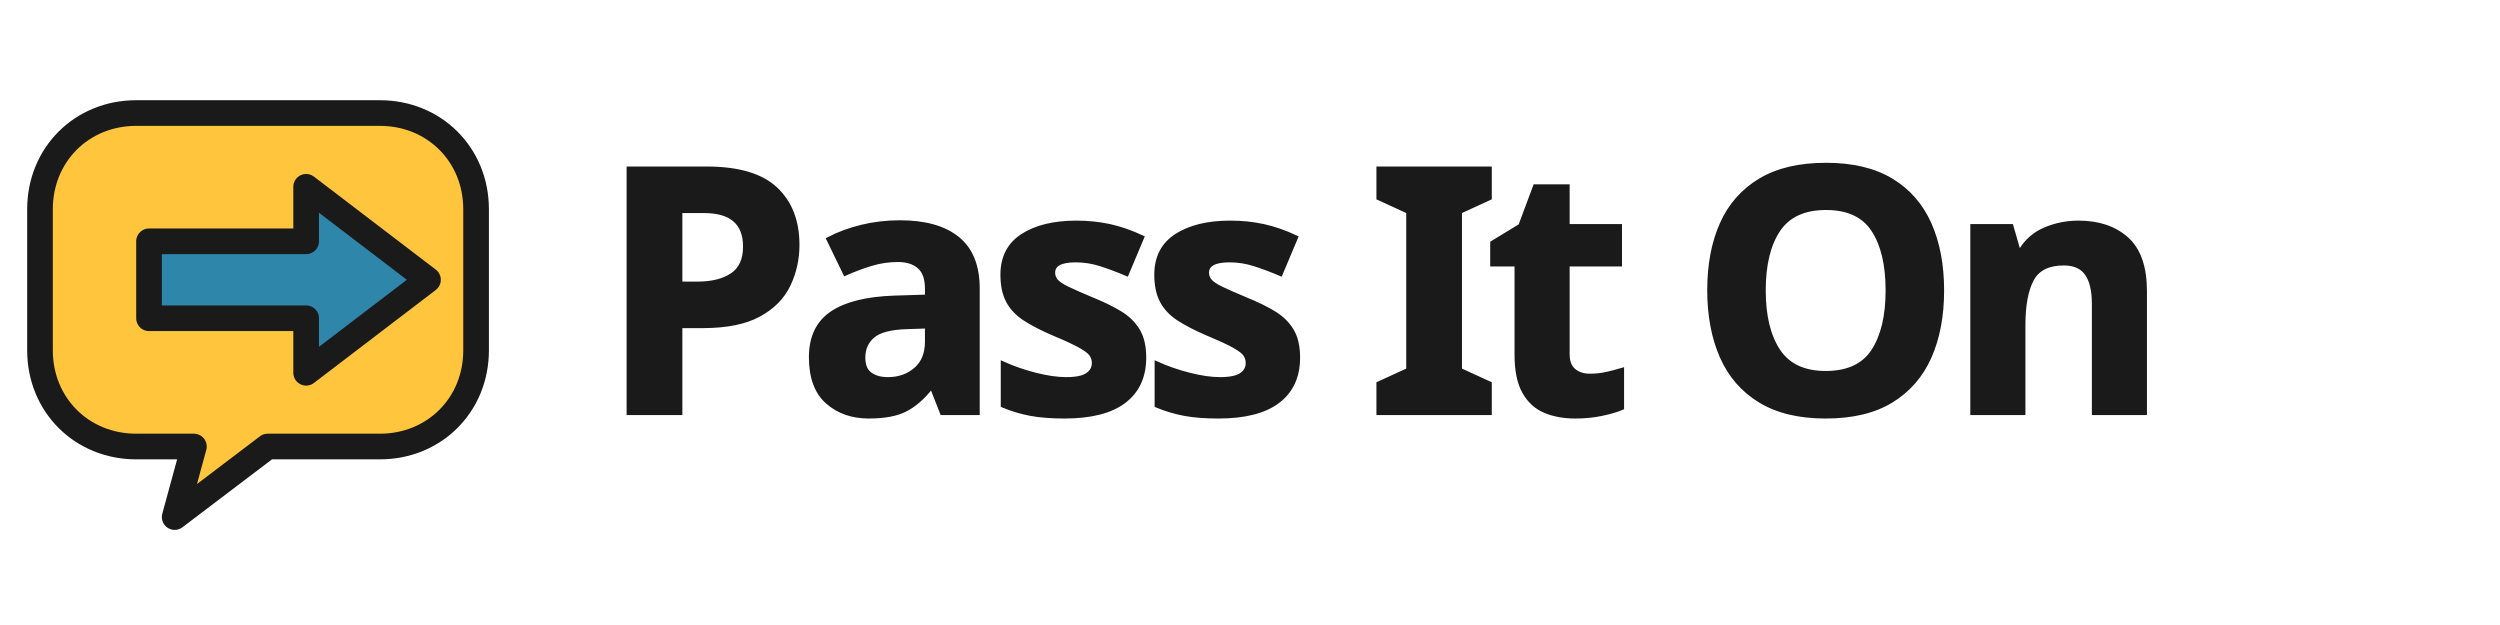
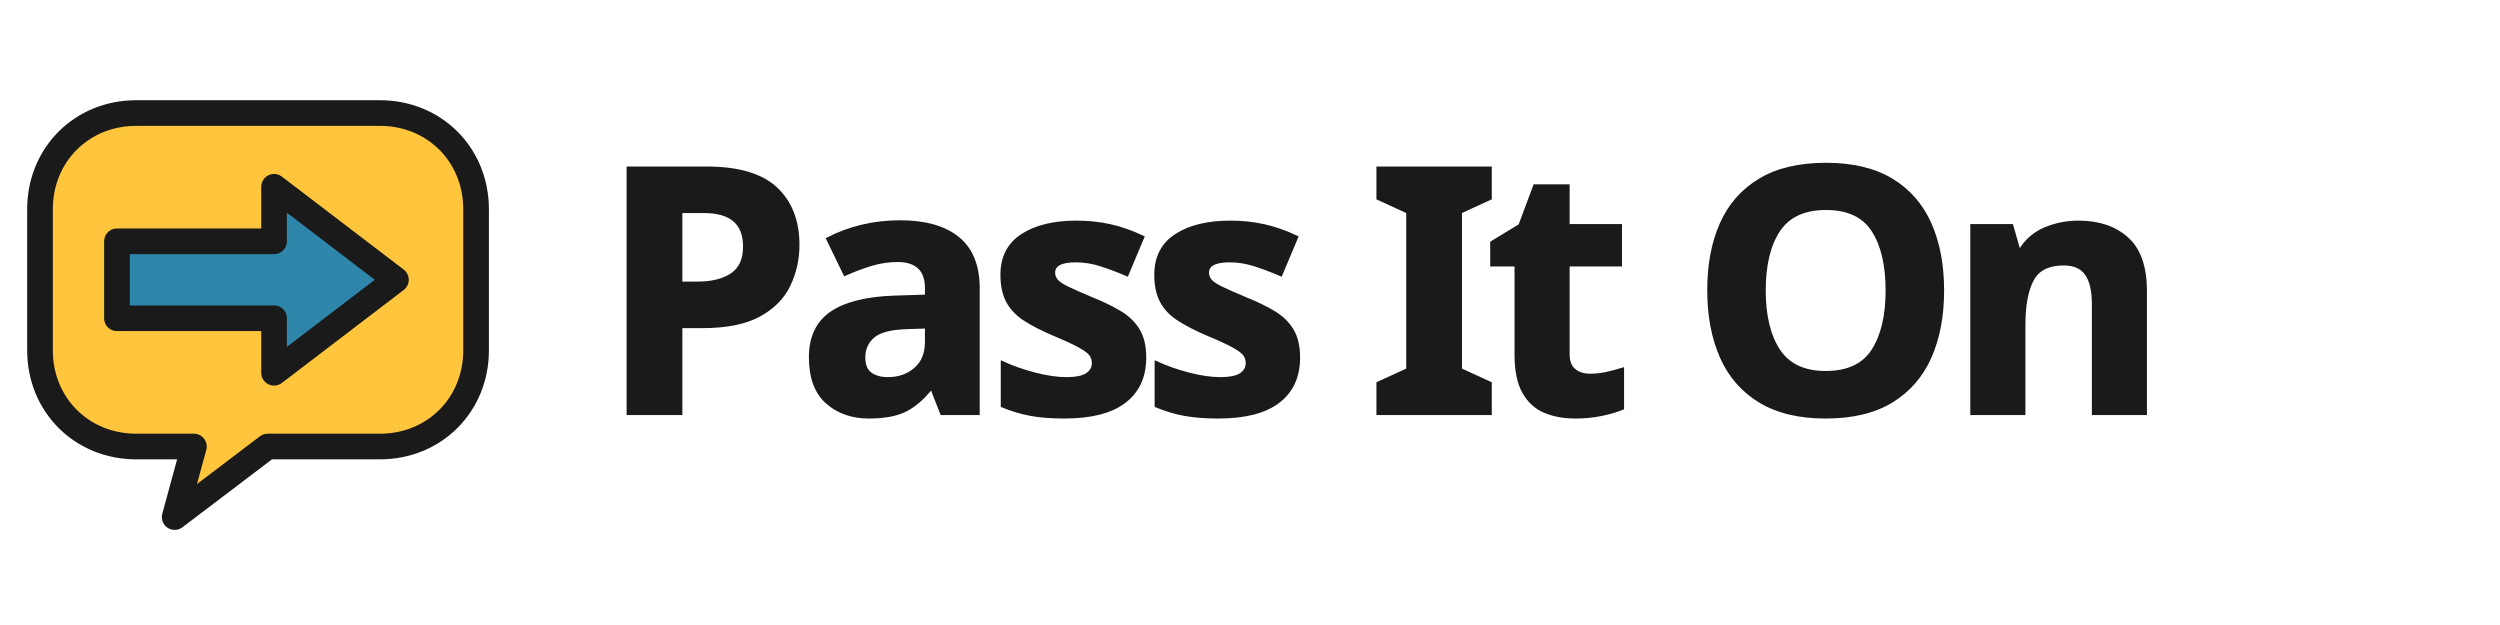
<svg xmlns="http://www.w3.org/2000/svg" width="920" height="230" viewBox="0 0 920 230" role="img" aria-labelledby="title desc">
  <g transform="translate(10 18) scale(1.18)">
    <path d="M34 20h76c17 0 30 13 30 30v44c0 17-13 30-30 30H75l-29 22 6-22H34C17 124 4 111 4 94V50c0-17 13-30 30-30Z" fill="#FFC53D" stroke="#1A1A1A" stroke-width="8" stroke-linejoin="round" />
-     <path d="M38 60h49V43l38 29-38 29V84H38Z" fill="#2E86AB" stroke="#1A1A1A" stroke-width="8" stroke-linecap="round" stroke-linejoin="round" />
+     <path d="M28 60h49V43l38 29-38 29V84H28Z" fill="#2E86AB" stroke="#1A1A1A" stroke-width="8" stroke-linecap="round" stroke-linejoin="round" />
  </g>
  <text x="220" y="152" fill="#1A1A1A" stroke="#1A1A1A" stroke-width="1.5" paint-order="stroke" font-family="Fredoka, Arial Rounded MT Bold, sans-serif" font-size="126" font-weight="700" letter-spacing="-6">Pass It On</text>
</svg>
